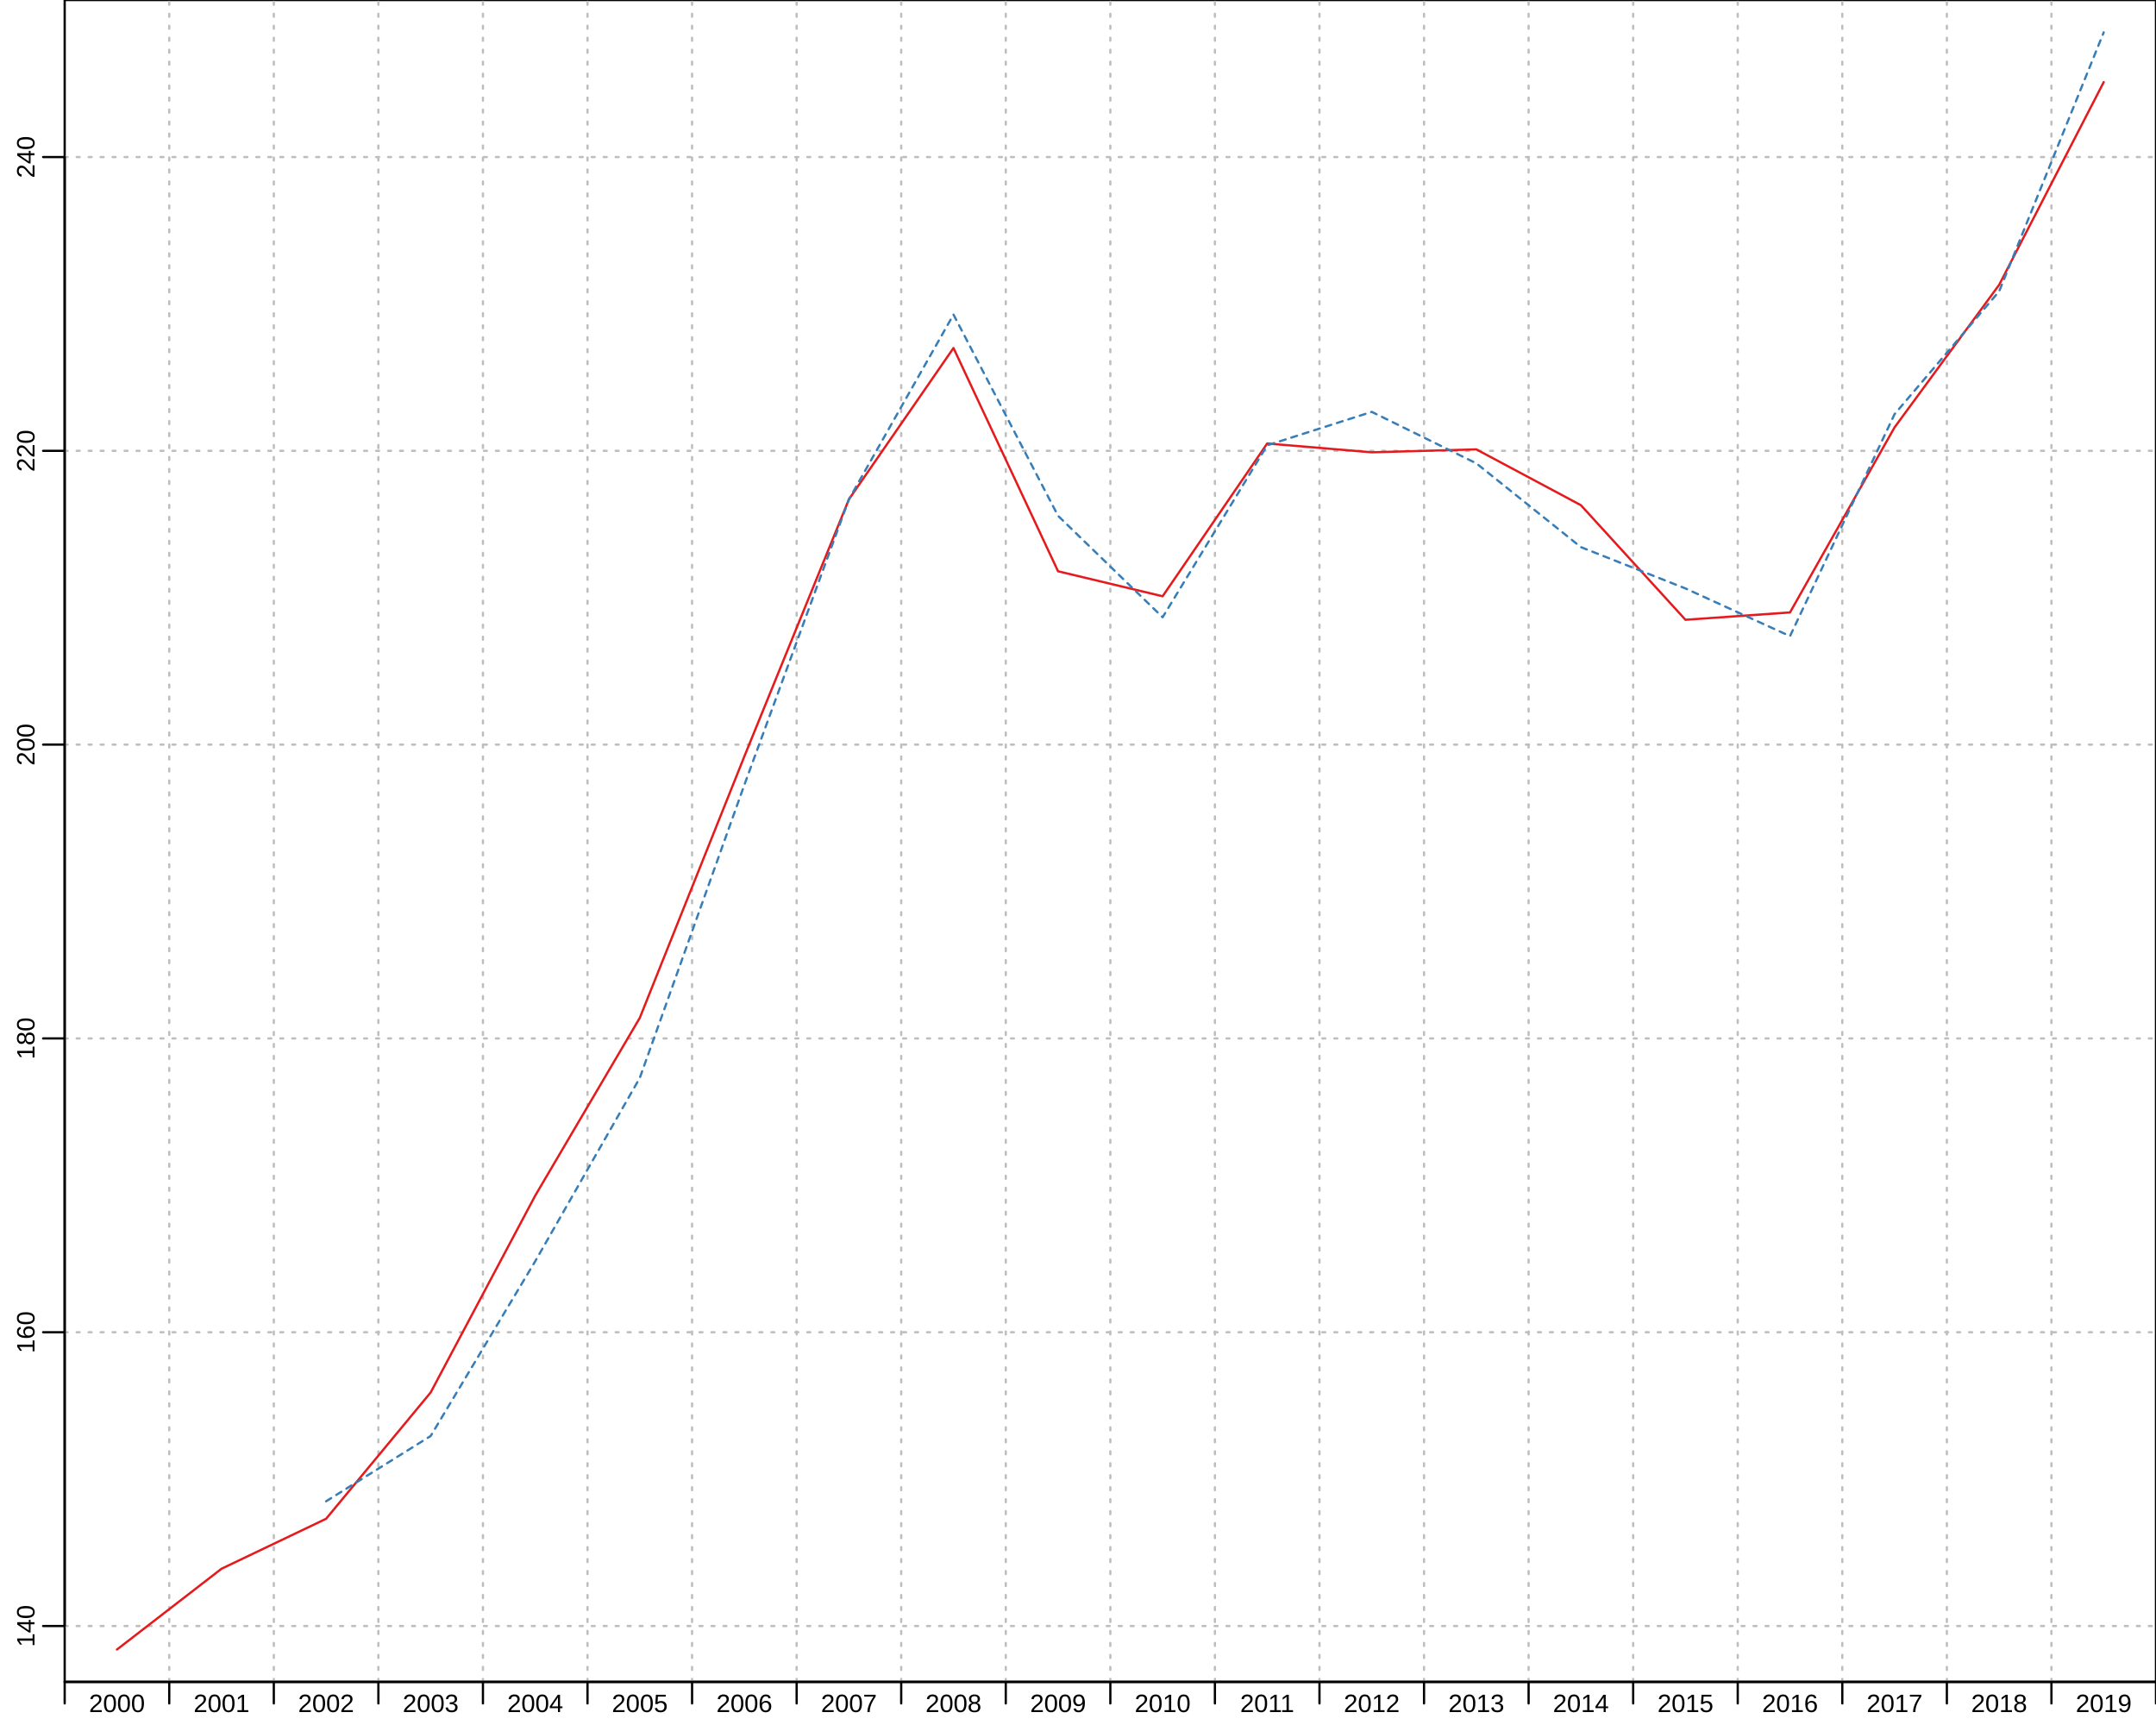
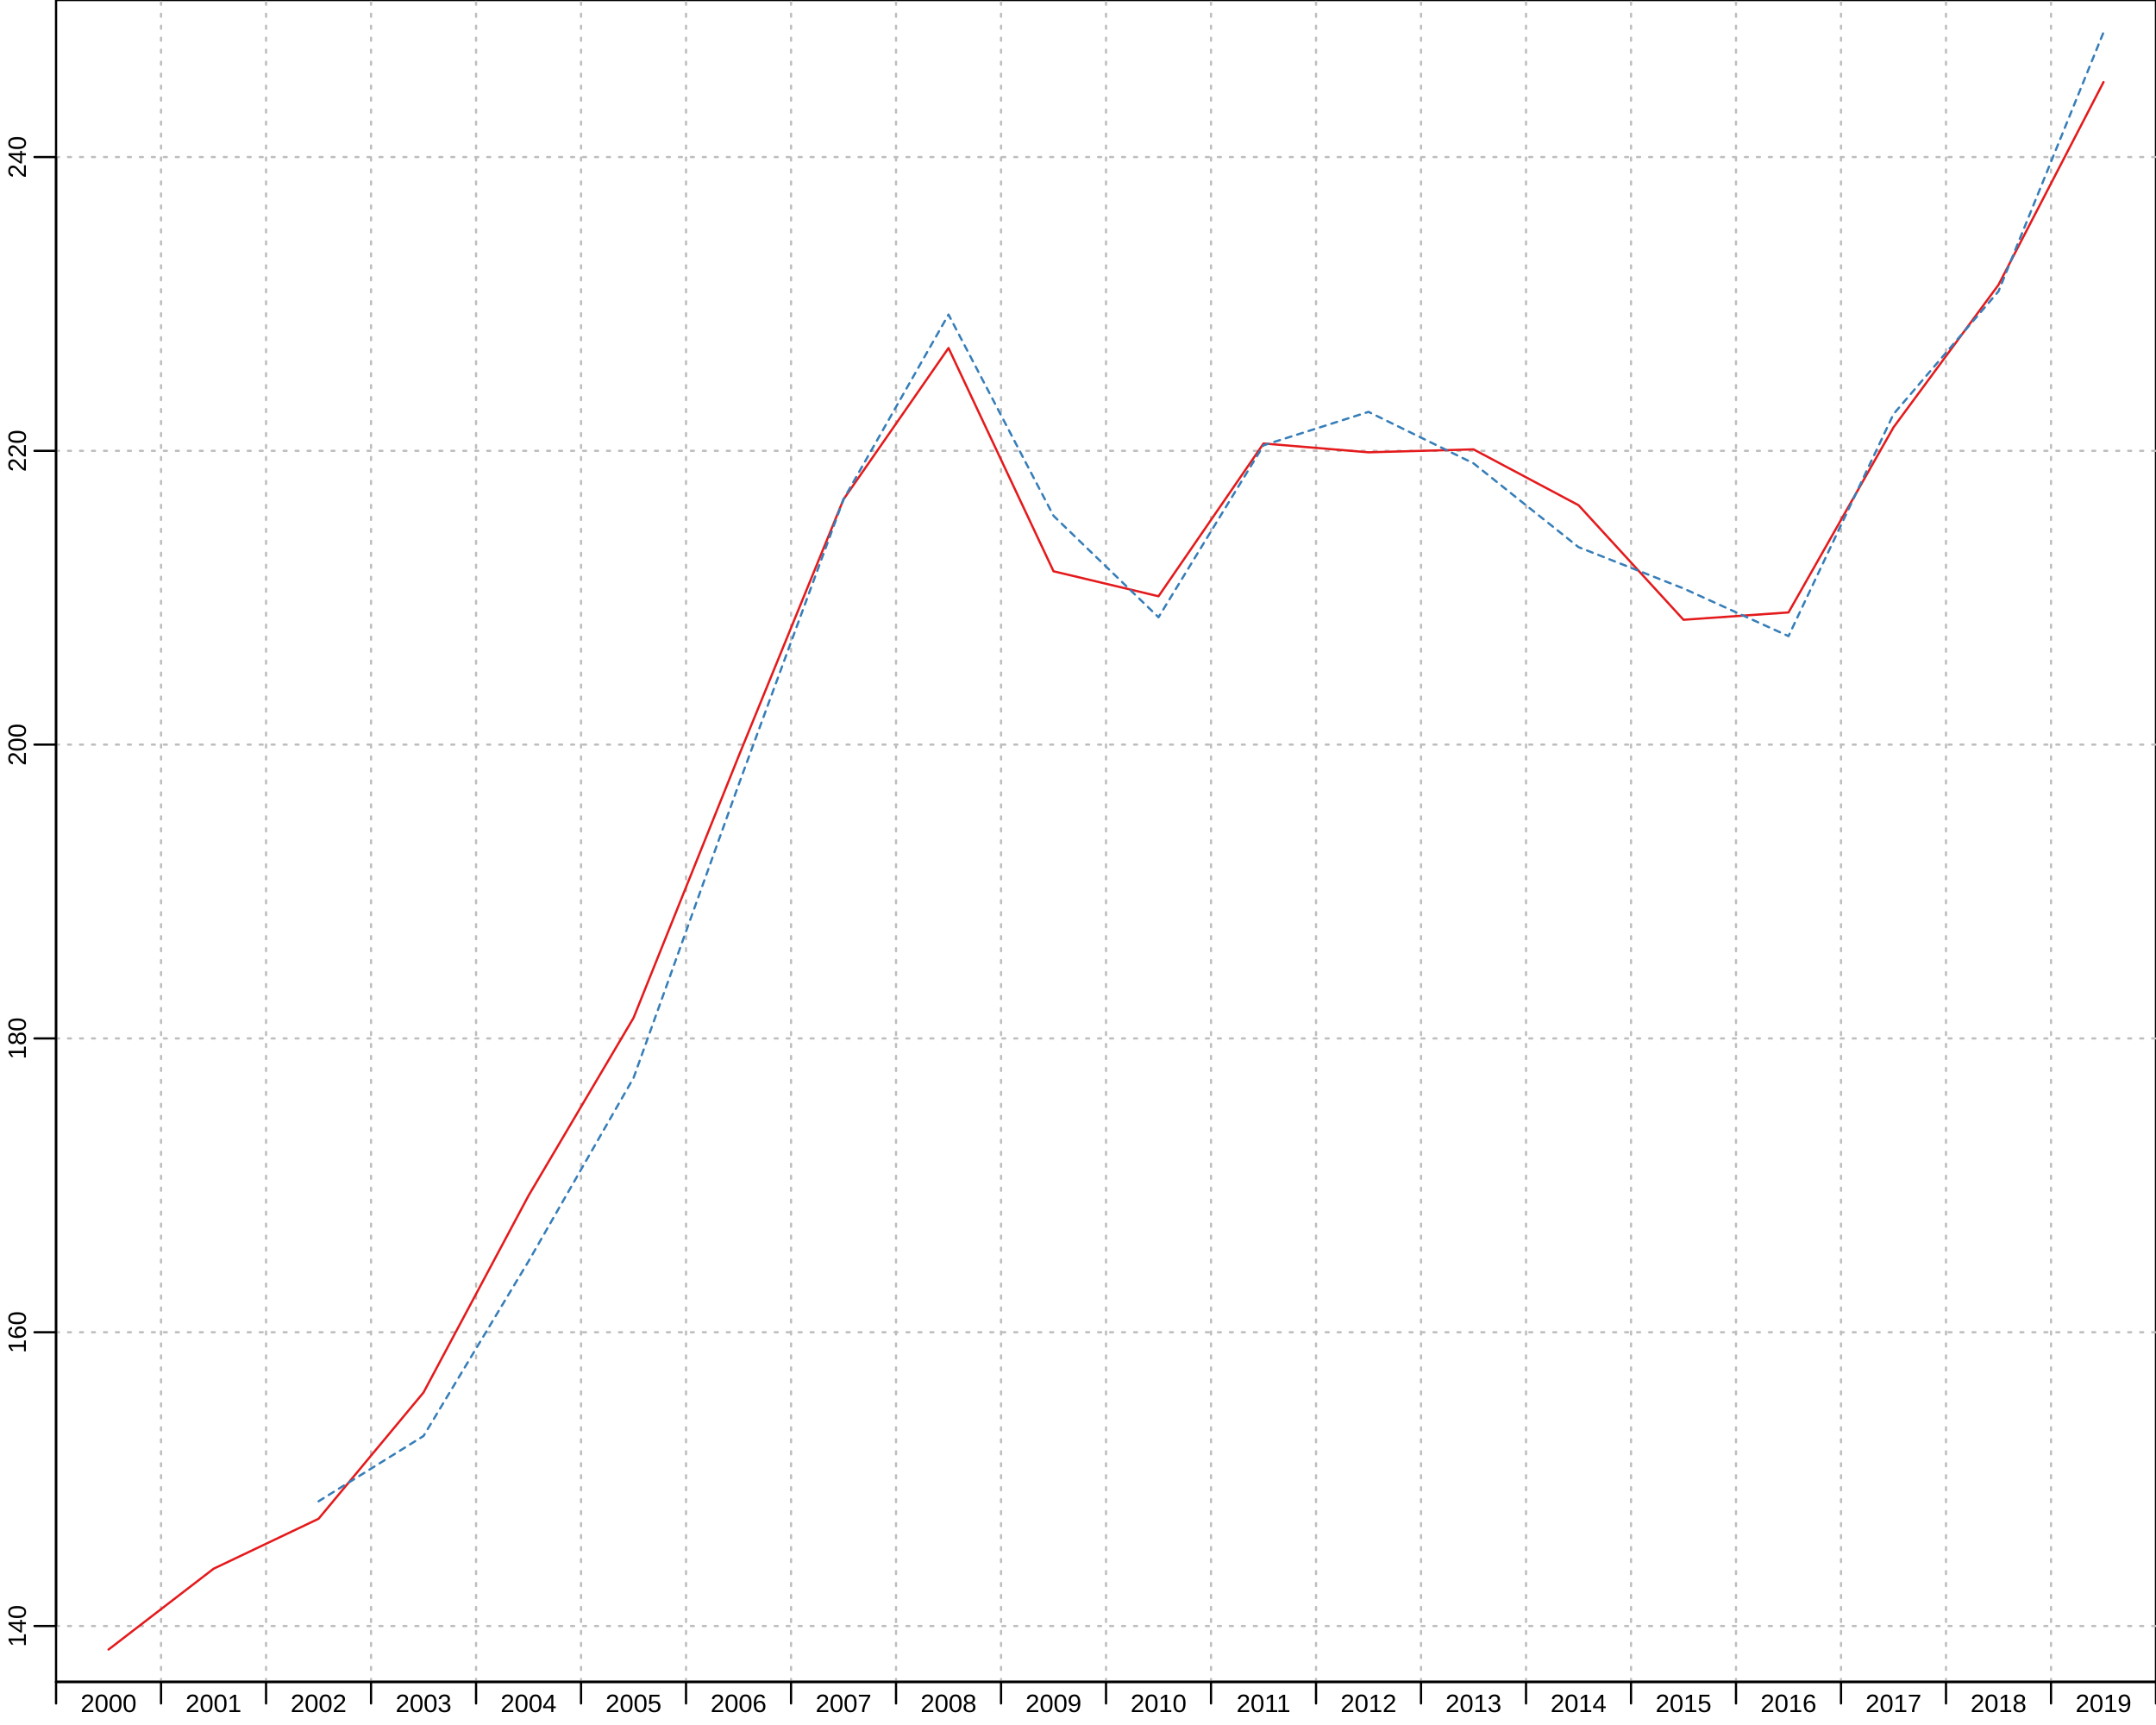
<svg xmlns="http://www.w3.org/2000/svg" viewBox="0 0 720.00 576.00">
  <defs>
    <style type="text/css">
    line, polyline, polygon, path, rect, circle {
      fill: none;
      stroke: #000000;
      stroke-linecap: round;
      stroke-linejoin: round;
      stroke-miterlimit: 10.00;
    }
  </style>
  </defs>
  <rect width="100%" height="100%" style="stroke: none; fill: #FFFFFF;" />
-   <polyline points="21.60,561.60 720.00,561.60 720.00,0.00 21.60,0.00 21.60,561.60 " style="stroke-width: 0.75;" />
+   <polyline points="18.72,561.60 720.00,561.60 720.00,0.00 18.72,0.00 18.72,561.60 " style="stroke-width: 0.75;" />
  <defs>
-     <clipPath id="cpMjEuNjB8NzIwLjAwfDU2MS42MHwwLjAw">
-       <rect x="21.60" y="0.00" width="698.40" height="561.60" />
+     <clipPath id="cpMTguNzJ8NzIwLjAwfDU2MS42MHwwLjAw">
+       <rect x="18.72" y="0.00" width="701.28" height="561.60" />
    </clipPath>
  </defs>
-   <line x1="21.60" y1="542.95" x2="720.00" y2="542.95" style="stroke-width: 0.75; stroke: #BEBEBE; stroke-dasharray: 1.00,3.00;" clip-path="url(#cpMjEuNjB8NzIwLjAwfDU2MS42MHwwLjAw)" />
-   <line x1="21.60" y1="444.85" x2="720.00" y2="444.85" style="stroke-width: 0.75; stroke: #BEBEBE; stroke-dasharray: 1.00,3.00;" clip-path="url(#cpMjEuNjB8NzIwLjAwfDU2MS42MHwwLjAw)" />
-   <line x1="21.60" y1="346.75" x2="720.00" y2="346.75" style="stroke-width: 0.75; stroke: #BEBEBE; stroke-dasharray: 1.00,3.00;" clip-path="url(#cpMjEuNjB8NzIwLjAwfDU2MS42MHwwLjAw)" />
-   <line x1="21.60" y1="248.64" x2="720.00" y2="248.64" style="stroke-width: 0.75; stroke: #BEBEBE; stroke-dasharray: 1.00,3.00;" clip-path="url(#cpMjEuNjB8NzIwLjAwfDU2MS42MHwwLjAw)" />
-   <line x1="21.60" y1="150.54" x2="720.00" y2="150.54" style="stroke-width: 0.75; stroke: #BEBEBE; stroke-dasharray: 1.00,3.00;" clip-path="url(#cpMjEuNjB8NzIwLjAwfDU2MS42MHwwLjAw)" />
-   <line x1="21.60" y1="52.44" x2="720.00" y2="52.44" style="stroke-width: 0.75; stroke: #BEBEBE; stroke-dasharray: 1.00,3.00;" clip-path="url(#cpMjEuNjB8NzIwLjAwfDU2MS42MHwwLjAw)" />
-   <line x1="56.52" y1="561.60" x2="56.52" y2="0.00" style="stroke-width: 0.75; stroke: #BEBEBE; stroke-dasharray: 1.00,3.00;" clip-path="url(#cpMjEuNjB8NzIwLjAwfDU2MS42MHwwLjAw)" />
-   <line x1="91.44" y1="561.60" x2="91.44" y2="0.00" style="stroke-width: 0.75; stroke: #BEBEBE; stroke-dasharray: 1.00,3.00;" clip-path="url(#cpMjEuNjB8NzIwLjAwfDU2MS42MHwwLjAw)" />
-   <line x1="126.36" y1="561.60" x2="126.36" y2="0.00" style="stroke-width: 0.75; stroke: #BEBEBE; stroke-dasharray: 1.00,3.00;" clip-path="url(#cpMjEuNjB8NzIwLjAwfDU2MS42MHwwLjAw)" />
-   <line x1="161.28" y1="561.60" x2="161.28" y2="0.00" style="stroke-width: 0.75; stroke: #BEBEBE; stroke-dasharray: 1.00,3.00;" clip-path="url(#cpMjEuNjB8NzIwLjAwfDU2MS42MHwwLjAw)" />
-   <line x1="196.20" y1="561.60" x2="196.20" y2="0.00" style="stroke-width: 0.75; stroke: #BEBEBE; stroke-dasharray: 1.00,3.00;" clip-path="url(#cpMjEuNjB8NzIwLjAwfDU2MS42MHwwLjAw)" />
-   <line x1="231.12" y1="561.60" x2="231.12" y2="0.00" style="stroke-width: 0.75; stroke: #BEBEBE; stroke-dasharray: 1.00,3.00;" clip-path="url(#cpMjEuNjB8NzIwLjAwfDU2MS42MHwwLjAw)" />
-   <line x1="266.04" y1="561.60" x2="266.04" y2="0.00" style="stroke-width: 0.75; stroke: #BEBEBE; stroke-dasharray: 1.00,3.00;" clip-path="url(#cpMjEuNjB8NzIwLjAwfDU2MS42MHwwLjAw)" />
-   <line x1="300.96" y1="561.60" x2="300.96" y2="0.00" style="stroke-width: 0.75; stroke: #BEBEBE; stroke-dasharray: 1.00,3.00;" clip-path="url(#cpMjEuNjB8NzIwLjAwfDU2MS42MHwwLjAw)" />
-   <line x1="335.88" y1="561.60" x2="335.88" y2="0.00" style="stroke-width: 0.75; stroke: #BEBEBE; stroke-dasharray: 1.00,3.00;" clip-path="url(#cpMjEuNjB8NzIwLjAwfDU2MS42MHwwLjAw)" />
-   <line x1="370.80" y1="561.60" x2="370.80" y2="0.00" style="stroke-width: 0.75; stroke: #BEBEBE; stroke-dasharray: 1.00,3.00;" clip-path="url(#cpMjEuNjB8NzIwLjAwfDU2MS42MHwwLjAw)" />
-   <line x1="405.72" y1="561.60" x2="405.72" y2="0.00" style="stroke-width: 0.75; stroke: #BEBEBE; stroke-dasharray: 1.00,3.00;" clip-path="url(#cpMjEuNjB8NzIwLjAwfDU2MS42MHwwLjAw)" />
-   <line x1="440.64" y1="561.60" x2="440.64" y2="0.00" style="stroke-width: 0.75; stroke: #BEBEBE; stroke-dasharray: 1.00,3.00;" clip-path="url(#cpMjEuNjB8NzIwLjAwfDU2MS42MHwwLjAw)" />
-   <line x1="475.56" y1="561.60" x2="475.56" y2="0.00" style="stroke-width: 0.75; stroke: #BEBEBE; stroke-dasharray: 1.00,3.00;" clip-path="url(#cpMjEuNjB8NzIwLjAwfDU2MS42MHwwLjAw)" />
-   <line x1="510.48" y1="561.60" x2="510.48" y2="0.00" style="stroke-width: 0.75; stroke: #BEBEBE; stroke-dasharray: 1.00,3.00;" clip-path="url(#cpMjEuNjB8NzIwLjAwfDU2MS42MHwwLjAw)" />
-   <line x1="545.40" y1="561.60" x2="545.40" y2="0.00" style="stroke-width: 0.75; stroke: #BEBEBE; stroke-dasharray: 1.00,3.00;" clip-path="url(#cpMjEuNjB8NzIwLjAwfDU2MS42MHwwLjAw)" />
-   <line x1="580.32" y1="561.60" x2="580.32" y2="0.00" style="stroke-width: 0.75; stroke: #BEBEBE; stroke-dasharray: 1.00,3.00;" clip-path="url(#cpMjEuNjB8NzIwLjAwfDU2MS42MHwwLjAw)" />
-   <line x1="615.24" y1="561.60" x2="615.24" y2="0.00" style="stroke-width: 0.75; stroke: #BEBEBE; stroke-dasharray: 1.00,3.00;" clip-path="url(#cpMjEuNjB8NzIwLjAwfDU2MS42MHwwLjAw)" />
-   <line x1="650.16" y1="561.60" x2="650.16" y2="0.00" style="stroke-width: 0.75; stroke: #BEBEBE; stroke-dasharray: 1.00,3.00;" clip-path="url(#cpMjEuNjB8NzIwLjAwfDU2MS42MHwwLjAw)" />
-   <line x1="685.08" y1="561.60" x2="685.08" y2="0.00" style="stroke-width: 0.75; stroke: #BEBEBE; stroke-dasharray: 1.00,3.00;" clip-path="url(#cpMjEuNjB8NzIwLjAwfDU2MS42MHwwLjAw)" />
-   <polyline points="39.06,550.80 73.98,523.82 108.90,507.14 143.82,464.96 178.74,399.23 213.66,339.88 248.58,252.57 283.50,166.73 318.42,116.21 353.34,190.76 388.26,199.10 423.18,148.09 458.10,151.03 493.02,150.05 527.94,168.69 562.86,206.95 597.78,204.50 632.70,142.69 667.62,95.11 702.54,27.42 " style="stroke-width: 0.75; stroke: #E41A1C;" clip-path="url(#cpMjEuNjB8NzIwLjAwfDU2MS42MHwwLjAw)" />
-   <polyline points="108.90,501.30 143.82,479.50 178.74,421.14 213.66,359.93 248.58,262.08 283.50,166.72 318.42,105.04 353.34,172.24 388.26,206.11 423.18,148.70 458.10,137.53 493.02,154.71 527.94,182.69 562.86,196.49 597.78,212.41 632.70,138.28 667.62,97.28 702.54,10.80 " style="stroke-width: 0.75; stroke: #377EB8; stroke-dasharray: 2.00,2.00;" clip-path="url(#cpMjEuNjB8NzIwLjAwfDU2MS42MHwwLjAw)" />
+   <line x1="18.72" y1="542.95" x2="720.00" y2="542.95" style="stroke-width: 0.75; stroke: #BEBEBE; stroke-dasharray: 1.00,3.00;" clip-path="url(#cpMTguNzJ8NzIwLjAwfDU2MS42MHwwLjAw)" />
+   <line x1="18.72" y1="444.85" x2="720.00" y2="444.85" style="stroke-width: 0.75; stroke: #BEBEBE; stroke-dasharray: 1.00,3.00;" clip-path="url(#cpMTguNzJ8NzIwLjAwfDU2MS42MHwwLjAw)" />
+   <line x1="18.72" y1="346.75" x2="720.00" y2="346.75" style="stroke-width: 0.75; stroke: #BEBEBE; stroke-dasharray: 1.00,3.00;" clip-path="url(#cpMTguNzJ8NzIwLjAwfDU2MS42MHwwLjAw)" />
+   <line x1="18.72" y1="248.64" x2="720.00" y2="248.64" style="stroke-width: 0.75; stroke: #BEBEBE; stroke-dasharray: 1.00,3.00;" clip-path="url(#cpMTguNzJ8NzIwLjAwfDU2MS42MHwwLjAw)" />
+   <line x1="18.72" y1="150.54" x2="720.00" y2="150.54" style="stroke-width: 0.75; stroke: #BEBEBE; stroke-dasharray: 1.00,3.00;" clip-path="url(#cpMTguNzJ8NzIwLjAwfDU2MS42MHwwLjAw)" />
+   <line x1="18.72" y1="52.44" x2="720.00" y2="52.44" style="stroke-width: 0.75; stroke: #BEBEBE; stroke-dasharray: 1.00,3.00;" clip-path="url(#cpMTguNzJ8NzIwLjAwfDU2MS42MHwwLjAw)" />
+   <line x1="53.78" y1="561.60" x2="53.78" y2="0.00" style="stroke-width: 0.75; stroke: #BEBEBE; stroke-dasharray: 1.00,3.00;" clip-path="url(#cpMTguNzJ8NzIwLjAwfDU2MS42MHwwLjAw)" />
+   <line x1="88.85" y1="561.60" x2="88.85" y2="0.00" style="stroke-width: 0.75; stroke: #BEBEBE; stroke-dasharray: 1.00,3.00;" clip-path="url(#cpMTguNzJ8NzIwLjAwfDU2MS42MHwwLjAw)" />
+   <line x1="123.91" y1="561.60" x2="123.91" y2="0.00" style="stroke-width: 0.75; stroke: #BEBEBE; stroke-dasharray: 1.00,3.00;" clip-path="url(#cpMTguNzJ8NzIwLjAwfDU2MS42MHwwLjAw)" />
+   <line x1="158.98" y1="561.60" x2="158.98" y2="0.00" style="stroke-width: 0.75; stroke: #BEBEBE; stroke-dasharray: 1.00,3.00;" clip-path="url(#cpMTguNzJ8NzIwLjAwfDU2MS42MHwwLjAw)" />
+   <line x1="194.04" y1="561.60" x2="194.04" y2="0.00" style="stroke-width: 0.75; stroke: #BEBEBE; stroke-dasharray: 1.00,3.00;" clip-path="url(#cpMTguNzJ8NzIwLjAwfDU2MS42MHwwLjAw)" />
+   <line x1="229.10" y1="561.60" x2="229.10" y2="0.00" style="stroke-width: 0.75; stroke: #BEBEBE; stroke-dasharray: 1.00,3.00;" clip-path="url(#cpMTguNzJ8NzIwLjAwfDU2MS42MHwwLjAw)" />
+   <line x1="264.17" y1="561.60" x2="264.17" y2="0.00" style="stroke-width: 0.75; stroke: #BEBEBE; stroke-dasharray: 1.00,3.00;" clip-path="url(#cpMTguNzJ8NzIwLjAwfDU2MS42MHwwLjAw)" />
+   <line x1="299.23" y1="561.60" x2="299.23" y2="0.00" style="stroke-width: 0.75; stroke: #BEBEBE; stroke-dasharray: 1.00,3.00;" clip-path="url(#cpMTguNzJ8NzIwLjAwfDU2MS42MHwwLjAw)" />
+   <line x1="334.30" y1="561.60" x2="334.30" y2="0.00" style="stroke-width: 0.75; stroke: #BEBEBE; stroke-dasharray: 1.00,3.00;" clip-path="url(#cpMTguNzJ8NzIwLjAwfDU2MS42MHwwLjAw)" />
+   <line x1="369.36" y1="561.60" x2="369.36" y2="0.00" style="stroke-width: 0.75; stroke: #BEBEBE; stroke-dasharray: 1.00,3.00;" clip-path="url(#cpMTguNzJ8NzIwLjAwfDU2MS42MHwwLjAw)" />
+   <line x1="404.42" y1="561.60" x2="404.42" y2="0.00" style="stroke-width: 0.75; stroke: #BEBEBE; stroke-dasharray: 1.00,3.00;" clip-path="url(#cpMTguNzJ8NzIwLjAwfDU2MS42MHwwLjAw)" />
+   <line x1="439.49" y1="561.60" x2="439.49" y2="0.00" style="stroke-width: 0.75; stroke: #BEBEBE; stroke-dasharray: 1.00,3.00;" clip-path="url(#cpMTguNzJ8NzIwLjAwfDU2MS42MHwwLjAw)" />
+   <line x1="474.55" y1="561.60" x2="474.55" y2="0.00" style="stroke-width: 0.75; stroke: #BEBEBE; stroke-dasharray: 1.00,3.00;" clip-path="url(#cpMTguNzJ8NzIwLjAwfDU2MS42MHwwLjAw)" />
+   <line x1="509.62" y1="561.60" x2="509.62" y2="0.00" style="stroke-width: 0.75; stroke: #BEBEBE; stroke-dasharray: 1.00,3.00;" clip-path="url(#cpMTguNzJ8NzIwLjAwfDU2MS42MHwwLjAw)" />
+   <line x1="544.68" y1="561.60" x2="544.68" y2="0.00" style="stroke-width: 0.75; stroke: #BEBEBE; stroke-dasharray: 1.00,3.00;" clip-path="url(#cpMTguNzJ8NzIwLjAwfDU2MS42MHwwLjAw)" />
+   <line x1="579.74" y1="561.60" x2="579.74" y2="0.00" style="stroke-width: 0.75; stroke: #BEBEBE; stroke-dasharray: 1.00,3.00;" clip-path="url(#cpMTguNzJ8NzIwLjAwfDU2MS42MHwwLjAw)" />
+   <line x1="614.81" y1="561.60" x2="614.81" y2="0.00" style="stroke-width: 0.75; stroke: #BEBEBE; stroke-dasharray: 1.00,3.00;" clip-path="url(#cpMTguNzJ8NzIwLjAwfDU2MS42MHwwLjAw)" />
+   <line x1="649.87" y1="561.60" x2="649.87" y2="0.00" style="stroke-width: 0.75; stroke: #BEBEBE; stroke-dasharray: 1.00,3.00;" clip-path="url(#cpMTguNzJ8NzIwLjAwfDU2MS42MHwwLjAw)" />
+   <line x1="684.94" y1="561.60" x2="684.94" y2="0.00" style="stroke-width: 0.75; stroke: #BEBEBE; stroke-dasharray: 1.00,3.00;" clip-path="url(#cpMTguNzJ8NzIwLjAwfDU2MS42MHwwLjAw)" />
+   <polyline points="36.25,550.80 71.32,523.82 106.38,507.14 141.44,464.96 176.51,399.23 211.57,339.88 246.64,252.57 281.70,166.73 316.76,116.21 351.83,190.76 386.89,199.10 421.96,148.09 457.02,151.03 492.08,150.05 527.15,168.69 562.21,206.95 597.28,204.50 632.34,142.69 667.40,95.11 702.47,27.42 " style="stroke-width: 0.75; stroke: #E41A1C;" clip-path="url(#cpMTguNzJ8NzIwLjAwfDU2MS42MHwwLjAw)" />
+   <polyline points="106.38,501.30 141.44,479.50 176.51,421.14 211.57,359.93 246.64,262.08 281.70,166.72 316.76,105.04 351.83,172.24 386.89,206.11 421.96,148.70 457.02,137.53 492.08,154.71 527.15,182.69 562.21,196.49 597.28,212.41 632.34,138.28 667.40,97.28 702.47,10.80 " style="stroke-width: 0.75; stroke: #377EB8; stroke-dasharray: 2.00,2.00;" clip-path="url(#cpMTguNzJ8NzIwLjAwfDU2MS42MHwwLjAw)" />
  <defs>
    <clipPath id="cpMC4wMHw3MjAuMDB8NTc2LjAwfDAuMDA=">
      <rect x="0.00" y="0.00" width="720.00" height="576.00" />
    </clipPath>
  </defs>
-   <line x1="21.60" y1="542.95" x2="21.60" y2="52.44" style="stroke-width: 0.75;" clip-path="url(#cpMC4wMHw3MjAuMDB8NTc2LjAwfDAuMDA=)" />
-   <line x1="21.60" y1="542.95" x2="14.40" y2="542.95" style="stroke-width: 0.75;" clip-path="url(#cpMC4wMHw3MjAuMDB8NTc2LjAwfDAuMDA=)" />
-   <line x1="21.60" y1="444.85" x2="14.40" y2="444.85" style="stroke-width: 0.75;" clip-path="url(#cpMC4wMHw3MjAuMDB8NTc2LjAwfDAuMDA=)" />
-   <line x1="21.60" y1="346.75" x2="14.40" y2="346.75" style="stroke-width: 0.75;" clip-path="url(#cpMC4wMHw3MjAuMDB8NTc2LjAwfDAuMDA=)" />
-   <line x1="21.60" y1="248.64" x2="14.40" y2="248.64" style="stroke-width: 0.75;" clip-path="url(#cpMC4wMHw3MjAuMDB8NTc2LjAwfDAuMDA=)" />
-   <line x1="21.60" y1="150.54" x2="14.40" y2="150.54" style="stroke-width: 0.75;" clip-path="url(#cpMC4wMHw3MjAuMDB8NTc2LjAwfDAuMDA=)" />
-   <line x1="21.60" y1="52.44" x2="14.40" y2="52.44" style="stroke-width: 0.75;" clip-path="url(#cpMC4wMHw3MjAuMDB8NTc2LjAwfDAuMDA=)" />
+   <line x1="18.72" y1="542.95" x2="18.72" y2="52.44" style="stroke-width: 0.75;" clip-path="url(#cpMC4wMHw3MjAuMDB8NTc2LjAwfDAuMDA=)" />
+   <line x1="18.72" y1="542.95" x2="11.52" y2="542.95" style="stroke-width: 0.75;" clip-path="url(#cpMC4wMHw3MjAuMDB8NTc2LjAwfDAuMDA=)" />
+   <line x1="18.72" y1="444.85" x2="11.52" y2="444.85" style="stroke-width: 0.75;" clip-path="url(#cpMC4wMHw3MjAuMDB8NTc2LjAwfDAuMDA=)" />
+   <line x1="18.72" y1="346.75" x2="11.52" y2="346.75" style="stroke-width: 0.75;" clip-path="url(#cpMC4wMHw3MjAuMDB8NTc2LjAwfDAuMDA=)" />
+   <line x1="18.72" y1="248.64" x2="11.52" y2="248.64" style="stroke-width: 0.75;" clip-path="url(#cpMC4wMHw3MjAuMDB8NTc2LjAwfDAuMDA=)" />
+   <line x1="18.72" y1="150.54" x2="11.52" y2="150.54" style="stroke-width: 0.75;" clip-path="url(#cpMC4wMHw3MjAuMDB8NTc2LjAwfDAuMDA=)" />
+   <line x1="18.72" y1="52.44" x2="11.52" y2="52.44" style="stroke-width: 0.75;" clip-path="url(#cpMC4wMHw3MjAuMDB8NTc2LjAwfDAuMDA=)" />
  <g clip-path="url(#cpMC4wMHw3MjAuMDB8NTc2LjAwfDAuMDA=)">
-     <text transform="translate(11.52,549.96) rotate(-90)" style="font-size: 8.40px; font-family: Liberation Sans;" textLength="14.02px" lengthAdjust="spacingAndGlyphs">140</text>
+     <text transform="translate(8.64,549.96) rotate(-90)" style="font-size: 8.40px; font-family: Liberation Sans;" textLength="14.02px" lengthAdjust="spacingAndGlyphs">140</text>
  </g>
  <g clip-path="url(#cpMC4wMHw3MjAuMDB8NTc2LjAwfDAuMDA=)">
-     <text transform="translate(11.52,451.86) rotate(-90)" style="font-size: 8.40px; font-family: Liberation Sans;" textLength="14.02px" lengthAdjust="spacingAndGlyphs">160</text>
+     <text transform="translate(8.64,451.86) rotate(-90)" style="font-size: 8.40px; font-family: Liberation Sans;" textLength="14.02px" lengthAdjust="spacingAndGlyphs">160</text>
  </g>
  <g clip-path="url(#cpMC4wMHw3MjAuMDB8NTc2LjAwfDAuMDA=)">
-     <text transform="translate(11.52,353.75) rotate(-90)" style="font-size: 8.40px; font-family: Liberation Sans;" textLength="14.02px" lengthAdjust="spacingAndGlyphs">180</text>
+     <text transform="translate(8.64,353.75) rotate(-90)" style="font-size: 8.40px; font-family: Liberation Sans;" textLength="14.02px" lengthAdjust="spacingAndGlyphs">180</text>
  </g>
  <g clip-path="url(#cpMC4wMHw3MjAuMDB8NTc2LjAwfDAuMDA=)">
-     <text transform="translate(11.52,255.65) rotate(-90)" style="font-size: 8.40px; font-family: Liberation Sans;" textLength="14.02px" lengthAdjust="spacingAndGlyphs">200</text>
+     <text transform="translate(8.64,255.65) rotate(-90)" style="font-size: 8.40px; font-family: Liberation Sans;" textLength="14.02px" lengthAdjust="spacingAndGlyphs">200</text>
  </g>
  <g clip-path="url(#cpMC4wMHw3MjAuMDB8NTc2LjAwfDAuMDA=)">
-     <text transform="translate(11.52,157.55) rotate(-90)" style="font-size: 8.40px; font-family: Liberation Sans;" textLength="14.02px" lengthAdjust="spacingAndGlyphs">220</text>
+     <text transform="translate(8.64,157.55) rotate(-90)" style="font-size: 8.40px; font-family: Liberation Sans;" textLength="14.02px" lengthAdjust="spacingAndGlyphs">220</text>
  </g>
  <g clip-path="url(#cpMC4wMHw3MjAuMDB8NTc2LjAwfDAuMDA=)">
-     <text transform="translate(11.52,59.45) rotate(-90)" style="font-size: 8.40px; font-family: Liberation Sans;" textLength="14.02px" lengthAdjust="spacingAndGlyphs">240</text>
+     <text transform="translate(8.64,59.45) rotate(-90)" style="font-size: 8.40px; font-family: Liberation Sans;" textLength="14.02px" lengthAdjust="spacingAndGlyphs">240</text>
  </g>
-   <line x1="21.60" y1="561.60" x2="720.00" y2="561.60" style="stroke-width: 0.75;" clip-path="url(#cpMC4wMHw3MjAuMDB8NTc2LjAwfDAuMDA=)" />
-   <line x1="21.60" y1="561.60" x2="21.60" y2="568.80" style="stroke-width: 0.75;" clip-path="url(#cpMC4wMHw3MjAuMDB8NTc2LjAwfDAuMDA=)" />
-   <line x1="56.52" y1="561.60" x2="56.52" y2="568.80" style="stroke-width: 0.75;" clip-path="url(#cpMC4wMHw3MjAuMDB8NTc2LjAwfDAuMDA=)" />
-   <line x1="91.44" y1="561.60" x2="91.44" y2="568.80" style="stroke-width: 0.75;" clip-path="url(#cpMC4wMHw3MjAuMDB8NTc2LjAwfDAuMDA=)" />
-   <line x1="126.36" y1="561.60" x2="126.36" y2="568.80" style="stroke-width: 0.75;" clip-path="url(#cpMC4wMHw3MjAuMDB8NTc2LjAwfDAuMDA=)" />
-   <line x1="161.28" y1="561.60" x2="161.28" y2="568.80" style="stroke-width: 0.75;" clip-path="url(#cpMC4wMHw3MjAuMDB8NTc2LjAwfDAuMDA=)" />
-   <line x1="196.20" y1="561.60" x2="196.20" y2="568.80" style="stroke-width: 0.75;" clip-path="url(#cpMC4wMHw3MjAuMDB8NTc2LjAwfDAuMDA=)" />
-   <line x1="231.12" y1="561.60" x2="231.12" y2="568.80" style="stroke-width: 0.75;" clip-path="url(#cpMC4wMHw3MjAuMDB8NTc2LjAwfDAuMDA=)" />
-   <line x1="266.04" y1="561.60" x2="266.04" y2="568.80" style="stroke-width: 0.75;" clip-path="url(#cpMC4wMHw3MjAuMDB8NTc2LjAwfDAuMDA=)" />
-   <line x1="300.96" y1="561.60" x2="300.96" y2="568.80" style="stroke-width: 0.75;" clip-path="url(#cpMC4wMHw3MjAuMDB8NTc2LjAwfDAuMDA=)" />
-   <line x1="335.88" y1="561.60" x2="335.88" y2="568.80" style="stroke-width: 0.75;" clip-path="url(#cpMC4wMHw3MjAuMDB8NTc2LjAwfDAuMDA=)" />
-   <line x1="370.80" y1="561.60" x2="370.80" y2="568.80" style="stroke-width: 0.75;" clip-path="url(#cpMC4wMHw3MjAuMDB8NTc2LjAwfDAuMDA=)" />
-   <line x1="405.72" y1="561.60" x2="405.72" y2="568.80" style="stroke-width: 0.75;" clip-path="url(#cpMC4wMHw3MjAuMDB8NTc2LjAwfDAuMDA=)" />
-   <line x1="440.64" y1="561.60" x2="440.64" y2="568.80" style="stroke-width: 0.75;" clip-path="url(#cpMC4wMHw3MjAuMDB8NTc2LjAwfDAuMDA=)" />
-   <line x1="475.56" y1="561.60" x2="475.56" y2="568.80" style="stroke-width: 0.75;" clip-path="url(#cpMC4wMHw3MjAuMDB8NTc2LjAwfDAuMDA=)" />
-   <line x1="510.48" y1="561.60" x2="510.48" y2="568.80" style="stroke-width: 0.75;" clip-path="url(#cpMC4wMHw3MjAuMDB8NTc2LjAwfDAuMDA=)" />
-   <line x1="545.40" y1="561.60" x2="545.40" y2="568.80" style="stroke-width: 0.75;" clip-path="url(#cpMC4wMHw3MjAuMDB8NTc2LjAwfDAuMDA=)" />
-   <line x1="580.32" y1="561.60" x2="580.32" y2="568.80" style="stroke-width: 0.75;" clip-path="url(#cpMC4wMHw3MjAuMDB8NTc2LjAwfDAuMDA=)" />
-   <line x1="615.24" y1="561.60" x2="615.24" y2="568.80" style="stroke-width: 0.75;" clip-path="url(#cpMC4wMHw3MjAuMDB8NTc2LjAwfDAuMDA=)" />
-   <line x1="650.16" y1="561.60" x2="650.16" y2="568.80" style="stroke-width: 0.75;" clip-path="url(#cpMC4wMHw3MjAuMDB8NTc2LjAwfDAuMDA=)" />
-   <line x1="685.08" y1="561.60" x2="685.08" y2="568.80" style="stroke-width: 0.75;" clip-path="url(#cpMC4wMHw3MjAuMDB8NTc2LjAwfDAuMDA=)" />
+   <line x1="18.72" y1="561.60" x2="720.00" y2="561.60" style="stroke-width: 0.75;" clip-path="url(#cpMC4wMHw3MjAuMDB8NTc2LjAwfDAuMDA=)" />
+   <line x1="18.72" y1="561.60" x2="18.72" y2="568.80" style="stroke-width: 0.75;" clip-path="url(#cpMC4wMHw3MjAuMDB8NTc2LjAwfDAuMDA=)" />
+   <line x1="53.78" y1="561.60" x2="53.78" y2="568.80" style="stroke-width: 0.75;" clip-path="url(#cpMC4wMHw3MjAuMDB8NTc2LjAwfDAuMDA=)" />
+   <line x1="88.85" y1="561.60" x2="88.85" y2="568.80" style="stroke-width: 0.75;" clip-path="url(#cpMC4wMHw3MjAuMDB8NTc2LjAwfDAuMDA=)" />
+   <line x1="123.91" y1="561.60" x2="123.91" y2="568.80" style="stroke-width: 0.75;" clip-path="url(#cpMC4wMHw3MjAuMDB8NTc2LjAwfDAuMDA=)" />
+   <line x1="158.98" y1="561.60" x2="158.98" y2="568.80" style="stroke-width: 0.75;" clip-path="url(#cpMC4wMHw3MjAuMDB8NTc2LjAwfDAuMDA=)" />
+   <line x1="194.04" y1="561.60" x2="194.04" y2="568.80" style="stroke-width: 0.75;" clip-path="url(#cpMC4wMHw3MjAuMDB8NTc2LjAwfDAuMDA=)" />
+   <line x1="229.10" y1="561.60" x2="229.10" y2="568.80" style="stroke-width: 0.75;" clip-path="url(#cpMC4wMHw3MjAuMDB8NTc2LjAwfDAuMDA=)" />
+   <line x1="264.17" y1="561.60" x2="264.17" y2="568.80" style="stroke-width: 0.75;" clip-path="url(#cpMC4wMHw3MjAuMDB8NTc2LjAwfDAuMDA=)" />
+   <line x1="299.23" y1="561.60" x2="299.23" y2="568.80" style="stroke-width: 0.75;" clip-path="url(#cpMC4wMHw3MjAuMDB8NTc2LjAwfDAuMDA=)" />
+   <line x1="334.30" y1="561.60" x2="334.30" y2="568.80" style="stroke-width: 0.75;" clip-path="url(#cpMC4wMHw3MjAuMDB8NTc2LjAwfDAuMDA=)" />
+   <line x1="369.36" y1="561.60" x2="369.36" y2="568.80" style="stroke-width: 0.75;" clip-path="url(#cpMC4wMHw3MjAuMDB8NTc2LjAwfDAuMDA=)" />
+   <line x1="404.42" y1="561.60" x2="404.42" y2="568.80" style="stroke-width: 0.75;" clip-path="url(#cpMC4wMHw3MjAuMDB8NTc2LjAwfDAuMDA=)" />
+   <line x1="439.49" y1="561.60" x2="439.49" y2="568.80" style="stroke-width: 0.75;" clip-path="url(#cpMC4wMHw3MjAuMDB8NTc2LjAwfDAuMDA=)" />
+   <line x1="474.55" y1="561.60" x2="474.55" y2="568.80" style="stroke-width: 0.75;" clip-path="url(#cpMC4wMHw3MjAuMDB8NTc2LjAwfDAuMDA=)" />
+   <line x1="509.62" y1="561.60" x2="509.62" y2="568.80" style="stroke-width: 0.75;" clip-path="url(#cpMC4wMHw3MjAuMDB8NTc2LjAwfDAuMDA=)" />
+   <line x1="544.68" y1="561.60" x2="544.68" y2="568.80" style="stroke-width: 0.75;" clip-path="url(#cpMC4wMHw3MjAuMDB8NTc2LjAwfDAuMDA=)" />
+   <line x1="579.74" y1="561.60" x2="579.74" y2="568.80" style="stroke-width: 0.75;" clip-path="url(#cpMC4wMHw3MjAuMDB8NTc2LjAwfDAuMDA=)" />
+   <line x1="614.81" y1="561.60" x2="614.81" y2="568.80" style="stroke-width: 0.75;" clip-path="url(#cpMC4wMHw3MjAuMDB8NTc2LjAwfDAuMDA=)" />
+   <line x1="649.87" y1="561.60" x2="649.87" y2="568.80" style="stroke-width: 0.75;" clip-path="url(#cpMC4wMHw3MjAuMDB8NTc2LjAwfDAuMDA=)" />
+   <line x1="684.94" y1="561.60" x2="684.94" y2="568.80" style="stroke-width: 0.75;" clip-path="url(#cpMC4wMHw3MjAuMDB8NTc2LjAwfDAuMDA=)" />
  <line x1="720.00" y1="561.60" x2="720.00" y2="568.80" style="stroke-width: 0.75;" clip-path="url(#cpMC4wMHw3MjAuMDB8NTc2LjAwfDAuMDA=)" />
  <g clip-path="url(#cpMC4wMHw3MjAuMDB8NTc2LjAwfDAuMDA=)">
-     <text x="29.72" y="571.68" style="font-size: 8.40px; font-family: Liberation Sans;" textLength="18.69px" lengthAdjust="spacingAndGlyphs">2000</text>
+     <text x="26.91" y="571.68" style="font-size: 8.40px; font-family: Liberation Sans;" textLength="18.69px" lengthAdjust="spacingAndGlyphs">2000</text>
  </g>
  <g clip-path="url(#cpMC4wMHw3MjAuMDB8NTc2LjAwfDAuMDA=)">
-     <text x="64.64" y="571.68" style="font-size: 8.40px; font-family: Liberation Sans;" textLength="18.69px" lengthAdjust="spacingAndGlyphs">2001</text>
+     <text x="61.97" y="571.68" style="font-size: 8.40px; font-family: Liberation Sans;" textLength="18.69px" lengthAdjust="spacingAndGlyphs">2001</text>
  </g>
  <g clip-path="url(#cpMC4wMHw3MjAuMDB8NTc2LjAwfDAuMDA=)">
-     <text x="99.56" y="571.68" style="font-size: 8.40px; font-family: Liberation Sans;" textLength="18.69px" lengthAdjust="spacingAndGlyphs">2002</text>
+     <text x="97.04" y="571.68" style="font-size: 8.40px; font-family: Liberation Sans;" textLength="18.69px" lengthAdjust="spacingAndGlyphs">2002</text>
  </g>
  <g clip-path="url(#cpMC4wMHw3MjAuMDB8NTc2LjAwfDAuMDA=)">
-     <text x="134.48" y="571.68" style="font-size: 8.40px; font-family: Liberation Sans;" textLength="18.69px" lengthAdjust="spacingAndGlyphs">2003</text>
+     <text x="132.10" y="571.68" style="font-size: 8.40px; font-family: Liberation Sans;" textLength="18.69px" lengthAdjust="spacingAndGlyphs">2003</text>
  </g>
  <g clip-path="url(#cpMC4wMHw3MjAuMDB8NTc2LjAwfDAuMDA=)">
-     <text x="169.40" y="571.68" style="font-size: 8.40px; font-family: Liberation Sans;" textLength="18.69px" lengthAdjust="spacingAndGlyphs">2004</text>
+     <text x="167.16" y="571.68" style="font-size: 8.40px; font-family: Liberation Sans;" textLength="18.69px" lengthAdjust="spacingAndGlyphs">2004</text>
  </g>
  <g clip-path="url(#cpMC4wMHw3MjAuMDB8NTc2LjAwfDAuMDA=)">
-     <text x="204.32" y="571.68" style="font-size: 8.40px; font-family: Liberation Sans;" textLength="18.69px" lengthAdjust="spacingAndGlyphs">2005</text>
+     <text x="202.23" y="571.68" style="font-size: 8.40px; font-family: Liberation Sans;" textLength="18.69px" lengthAdjust="spacingAndGlyphs">2005</text>
  </g>
  <g clip-path="url(#cpMC4wMHw3MjAuMDB8NTc2LjAwfDAuMDA=)">
-     <text x="239.24" y="571.68" style="font-size: 8.40px; font-family: Liberation Sans;" textLength="18.69px" lengthAdjust="spacingAndGlyphs">2006</text>
+     <text x="237.29" y="571.68" style="font-size: 8.40px; font-family: Liberation Sans;" textLength="18.69px" lengthAdjust="spacingAndGlyphs">2006</text>
  </g>
  <g clip-path="url(#cpMC4wMHw3MjAuMDB8NTc2LjAwfDAuMDA=)">
-     <text x="274.16" y="571.68" style="font-size: 8.40px; font-family: Liberation Sans;" textLength="18.69px" lengthAdjust="spacingAndGlyphs">2007</text>
+     <text x="272.36" y="571.68" style="font-size: 8.40px; font-family: Liberation Sans;" textLength="18.69px" lengthAdjust="spacingAndGlyphs">2007</text>
  </g>
  <g clip-path="url(#cpMC4wMHw3MjAuMDB8NTc2LjAwfDAuMDA=)">
-     <text x="309.08" y="571.68" style="font-size: 8.40px; font-family: Liberation Sans;" textLength="18.69px" lengthAdjust="spacingAndGlyphs">2008</text>
+     <text x="307.42" y="571.68" style="font-size: 8.40px; font-family: Liberation Sans;" textLength="18.69px" lengthAdjust="spacingAndGlyphs">2008</text>
  </g>
  <g clip-path="url(#cpMC4wMHw3MjAuMDB8NTc2LjAwfDAuMDA=)">
-     <text x="344.00" y="571.68" style="font-size: 8.40px; font-family: Liberation Sans;" textLength="18.69px" lengthAdjust="spacingAndGlyphs">2009</text>
+     <text x="342.48" y="571.68" style="font-size: 8.40px; font-family: Liberation Sans;" textLength="18.69px" lengthAdjust="spacingAndGlyphs">2009</text>
  </g>
  <g clip-path="url(#cpMC4wMHw3MjAuMDB8NTc2LjAwfDAuMDA=)">
-     <text x="378.92" y="571.68" style="font-size: 8.40px; font-family: Liberation Sans;" textLength="18.69px" lengthAdjust="spacingAndGlyphs">2010</text>
+     <text x="377.55" y="571.68" style="font-size: 8.40px; font-family: Liberation Sans;" textLength="18.69px" lengthAdjust="spacingAndGlyphs">2010</text>
  </g>
  <g clip-path="url(#cpMC4wMHw3MjAuMDB8NTc2LjAwfDAuMDA=)">
-     <text x="414.15" y="571.68" style="font-size: 8.40px; font-family: Liberation Sans;" textLength="18.06px" lengthAdjust="spacingAndGlyphs">2011</text>
+     <text x="412.92" y="571.68" style="font-size: 8.40px; font-family: Liberation Sans;" textLength="18.06px" lengthAdjust="spacingAndGlyphs">2011</text>
  </g>
  <g clip-path="url(#cpMC4wMHw3MjAuMDB8NTc2LjAwfDAuMDA=)">
-     <text x="448.76" y="571.68" style="font-size: 8.40px; font-family: Liberation Sans;" textLength="18.69px" lengthAdjust="spacingAndGlyphs">2012</text>
+     <text x="447.68" y="571.68" style="font-size: 8.40px; font-family: Liberation Sans;" textLength="18.69px" lengthAdjust="spacingAndGlyphs">2012</text>
  </g>
  <g clip-path="url(#cpMC4wMHw3MjAuMDB8NTc2LjAwfDAuMDA=)">
-     <text x="483.68" y="571.68" style="font-size: 8.40px; font-family: Liberation Sans;" textLength="18.69px" lengthAdjust="spacingAndGlyphs">2013</text>
+     <text x="482.74" y="571.68" style="font-size: 8.40px; font-family: Liberation Sans;" textLength="18.69px" lengthAdjust="spacingAndGlyphs">2013</text>
  </g>
  <g clip-path="url(#cpMC4wMHw3MjAuMDB8NTc2LjAwfDAuMDA=)">
-     <text x="518.60" y="571.68" style="font-size: 8.40px; font-family: Liberation Sans;" textLength="18.69px" lengthAdjust="spacingAndGlyphs">2014</text>
+     <text x="517.80" y="571.68" style="font-size: 8.40px; font-family: Liberation Sans;" textLength="18.69px" lengthAdjust="spacingAndGlyphs">2014</text>
  </g>
  <g clip-path="url(#cpMC4wMHw3MjAuMDB8NTc2LjAwfDAuMDA=)">
-     <text x="553.52" y="571.68" style="font-size: 8.40px; font-family: Liberation Sans;" textLength="18.69px" lengthAdjust="spacingAndGlyphs">2015</text>
+     <text x="552.87" y="571.68" style="font-size: 8.40px; font-family: Liberation Sans;" textLength="18.69px" lengthAdjust="spacingAndGlyphs">2015</text>
  </g>
  <g clip-path="url(#cpMC4wMHw3MjAuMDB8NTc2LjAwfDAuMDA=)">
-     <text x="588.44" y="571.68" style="font-size: 8.40px; font-family: Liberation Sans;" textLength="18.69px" lengthAdjust="spacingAndGlyphs">2016</text>
+     <text x="587.93" y="571.68" style="font-size: 8.40px; font-family: Liberation Sans;" textLength="18.69px" lengthAdjust="spacingAndGlyphs">2016</text>
  </g>
  <g clip-path="url(#cpMC4wMHw3MjAuMDB8NTc2LjAwfDAuMDA=)">
-     <text x="623.36" y="571.68" style="font-size: 8.40px; font-family: Liberation Sans;" textLength="18.69px" lengthAdjust="spacingAndGlyphs">2017</text>
+     <text x="623.00" y="571.68" style="font-size: 8.40px; font-family: Liberation Sans;" textLength="18.69px" lengthAdjust="spacingAndGlyphs">2017</text>
  </g>
  <g clip-path="url(#cpMC4wMHw3MjAuMDB8NTc2LjAwfDAuMDA=)">
-     <text x="658.28" y="571.68" style="font-size: 8.40px; font-family: Liberation Sans;" textLength="18.69px" lengthAdjust="spacingAndGlyphs">2018</text>
+     <text x="658.06" y="571.68" style="font-size: 8.40px; font-family: Liberation Sans;" textLength="18.69px" lengthAdjust="spacingAndGlyphs">2018</text>
  </g>
  <g clip-path="url(#cpMC4wMHw3MjAuMDB8NTc2LjAwfDAuMDA=)">
-     <text x="693.20" y="571.68" style="font-size: 8.40px; font-family: Liberation Sans;" textLength="18.69px" lengthAdjust="spacingAndGlyphs">2019</text>
+     <text x="693.12" y="571.68" style="font-size: 8.40px; font-family: Liberation Sans;" textLength="18.69px" lengthAdjust="spacingAndGlyphs">2019</text>
  </g>
</svg>
